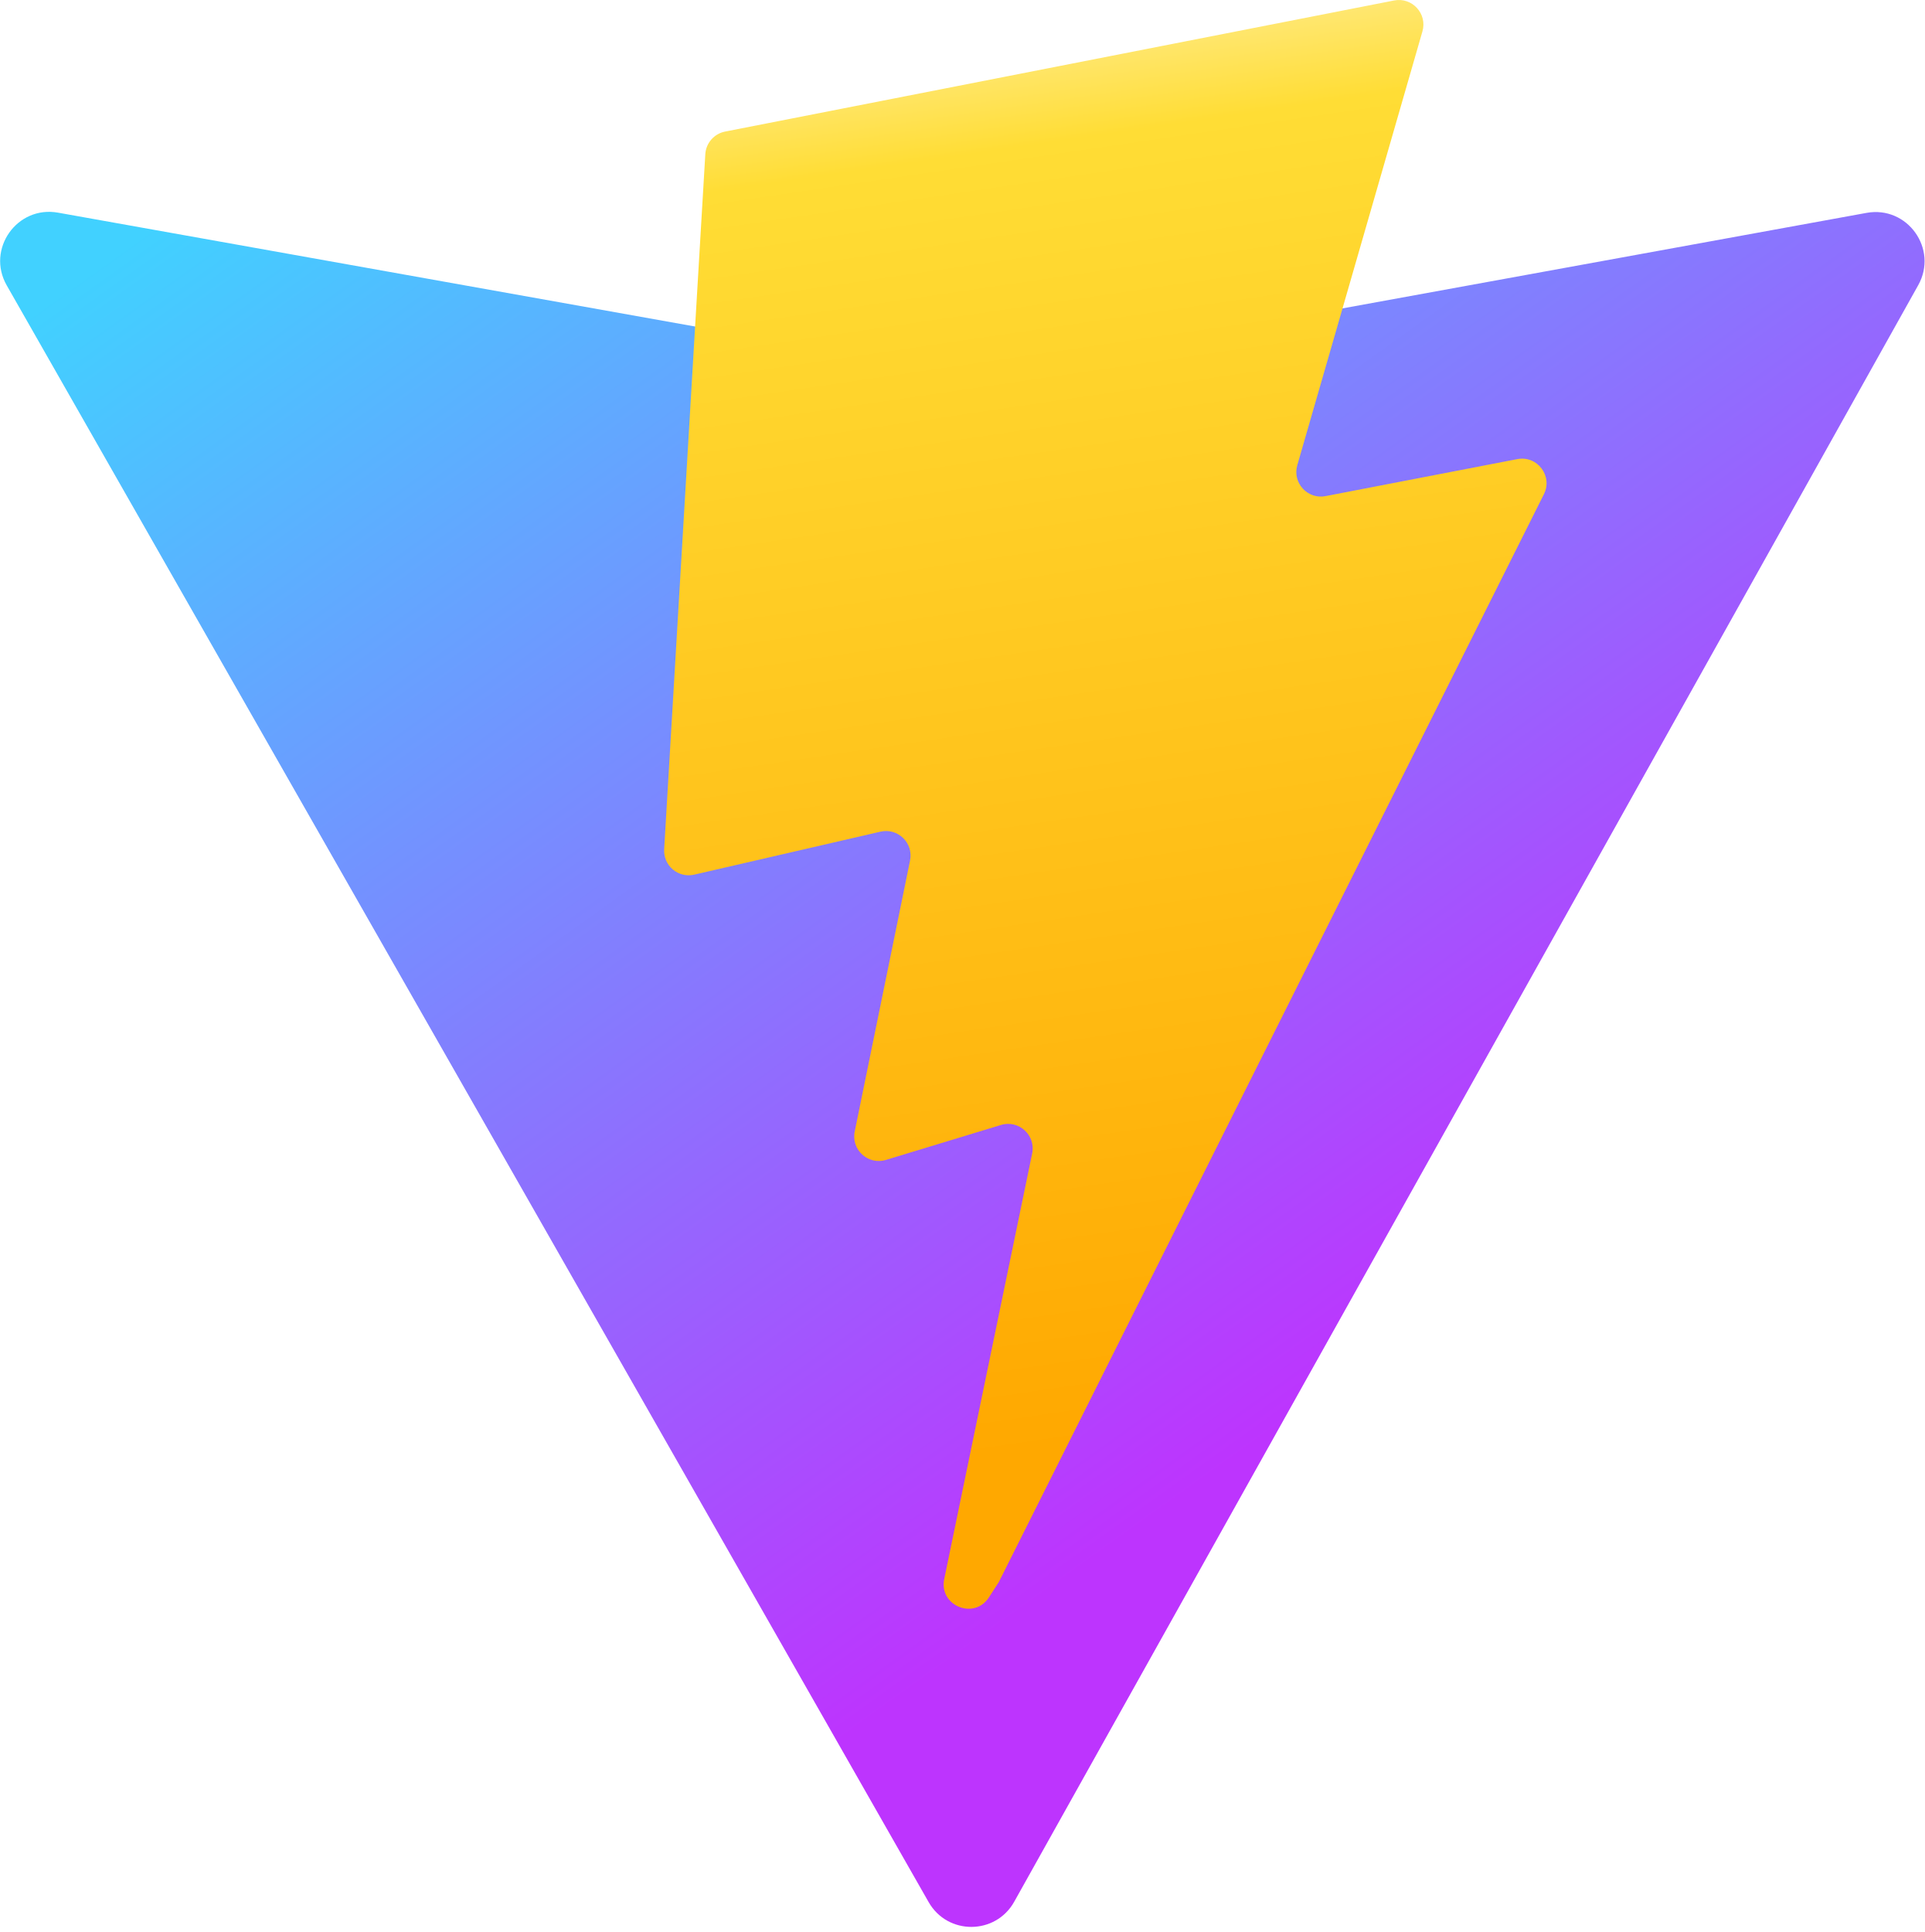
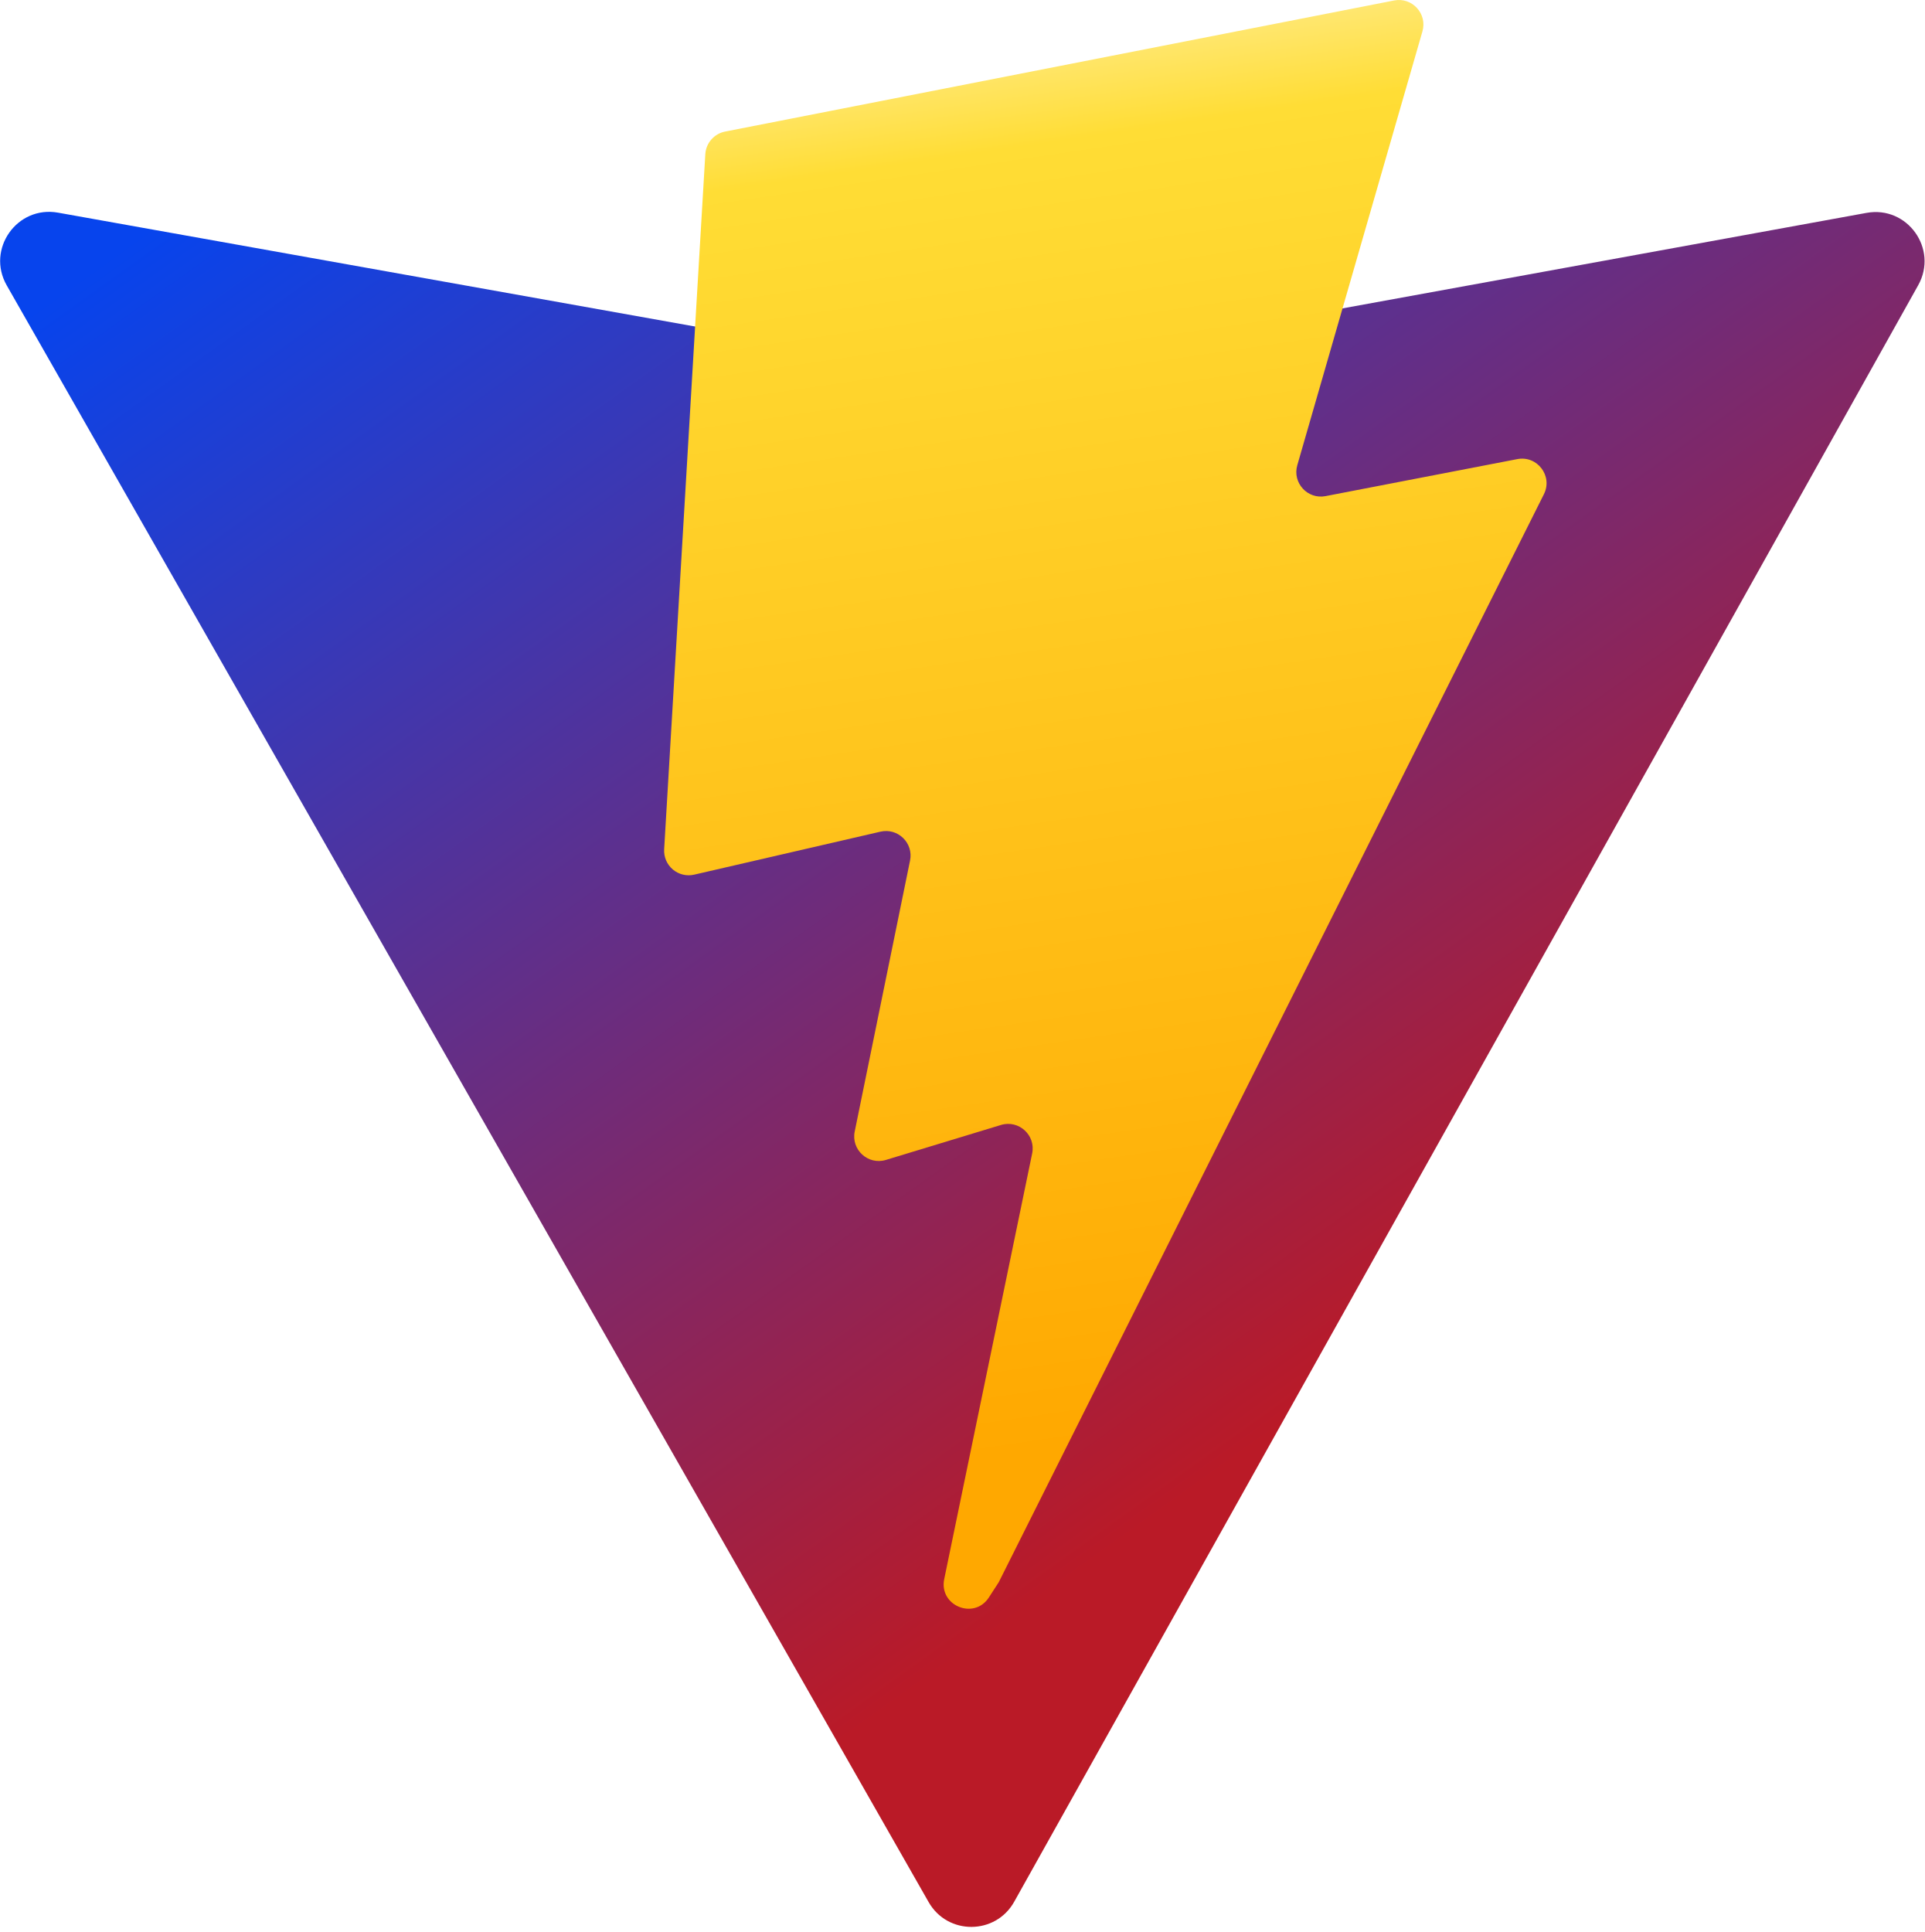
<svg xmlns="http://www.w3.org/2000/svg" aria-hidden="true" role="img" class="iconify iconify--logos" width="31.88" height="32" preserveAspectRatio="xMidYMid meet" viewBox="0 0 256 257">
  <defs>
    <linearGradient id="IconifyId1813088fe1fbc01fb466" x1="-.828%" x2="57.636%" y1="7.652%" y2="78.411%">
-       <stop offset="0%" stop-color="#41D1FF" />
-       <stop offset="100%" stop-color="#BD34FE" />
+       <stop offset="0%" stop-color="#0744ed" />
+       <stop offset="100%" stop-color="#ba1a27" />
    </linearGradient>
    <linearGradient id="IconifyId1813088fe1fbc01fb467" x1="43.376%" x2="50.316%" y1="2.242%" y2="89.03%">
      <stop offset="0%" stop-color="#FFEA83" />
      <stop offset="8.333%" stop-color="#FFDD35" />
      <stop offset="100%" stop-color="#FFA800" />
    </linearGradient>
  </defs>
  <path fill="url(#IconifyId1813088fe1fbc01fb466)" d="M255.153 37.938L134.897 252.976c-2.483 4.44-8.862 4.466-11.382.048L.875 37.958c-2.746-4.814 1.371-10.646 6.827-9.67l120.385 21.517a6.537 6.537 0 0 0 2.322-.004l117.867-21.483c5.438-.991 9.574 4.796 6.877 9.62Z" />
  <path fill="url(#IconifyId1813088fe1fbc01fb467)" d="M185.432.063L96.44 17.501a3.268 3.268 0 0 0-2.634 3.014l-5.474 92.456a3.268 3.268 0 0 0 3.997 3.378l24.777-5.718c2.318-.535 4.413 1.507 3.936 3.838l-7.361 36.047c-.495 2.426 1.782 4.5 4.151 3.78l15.304-4.649c2.372-.72 4.652 1.36 4.15 3.788l-11.698 56.621c-.732 3.542 3.979 5.473 5.943 2.437l1.313-2.028l72.516-144.72c1.215-2.423-.88-5.186-3.54-4.672l-25.505 4.922c-2.396.462-4.435-1.77-3.759-4.114l16.646-57.705c.677-2.35-1.37-4.583-3.769-4.113Z" />
</svg>
